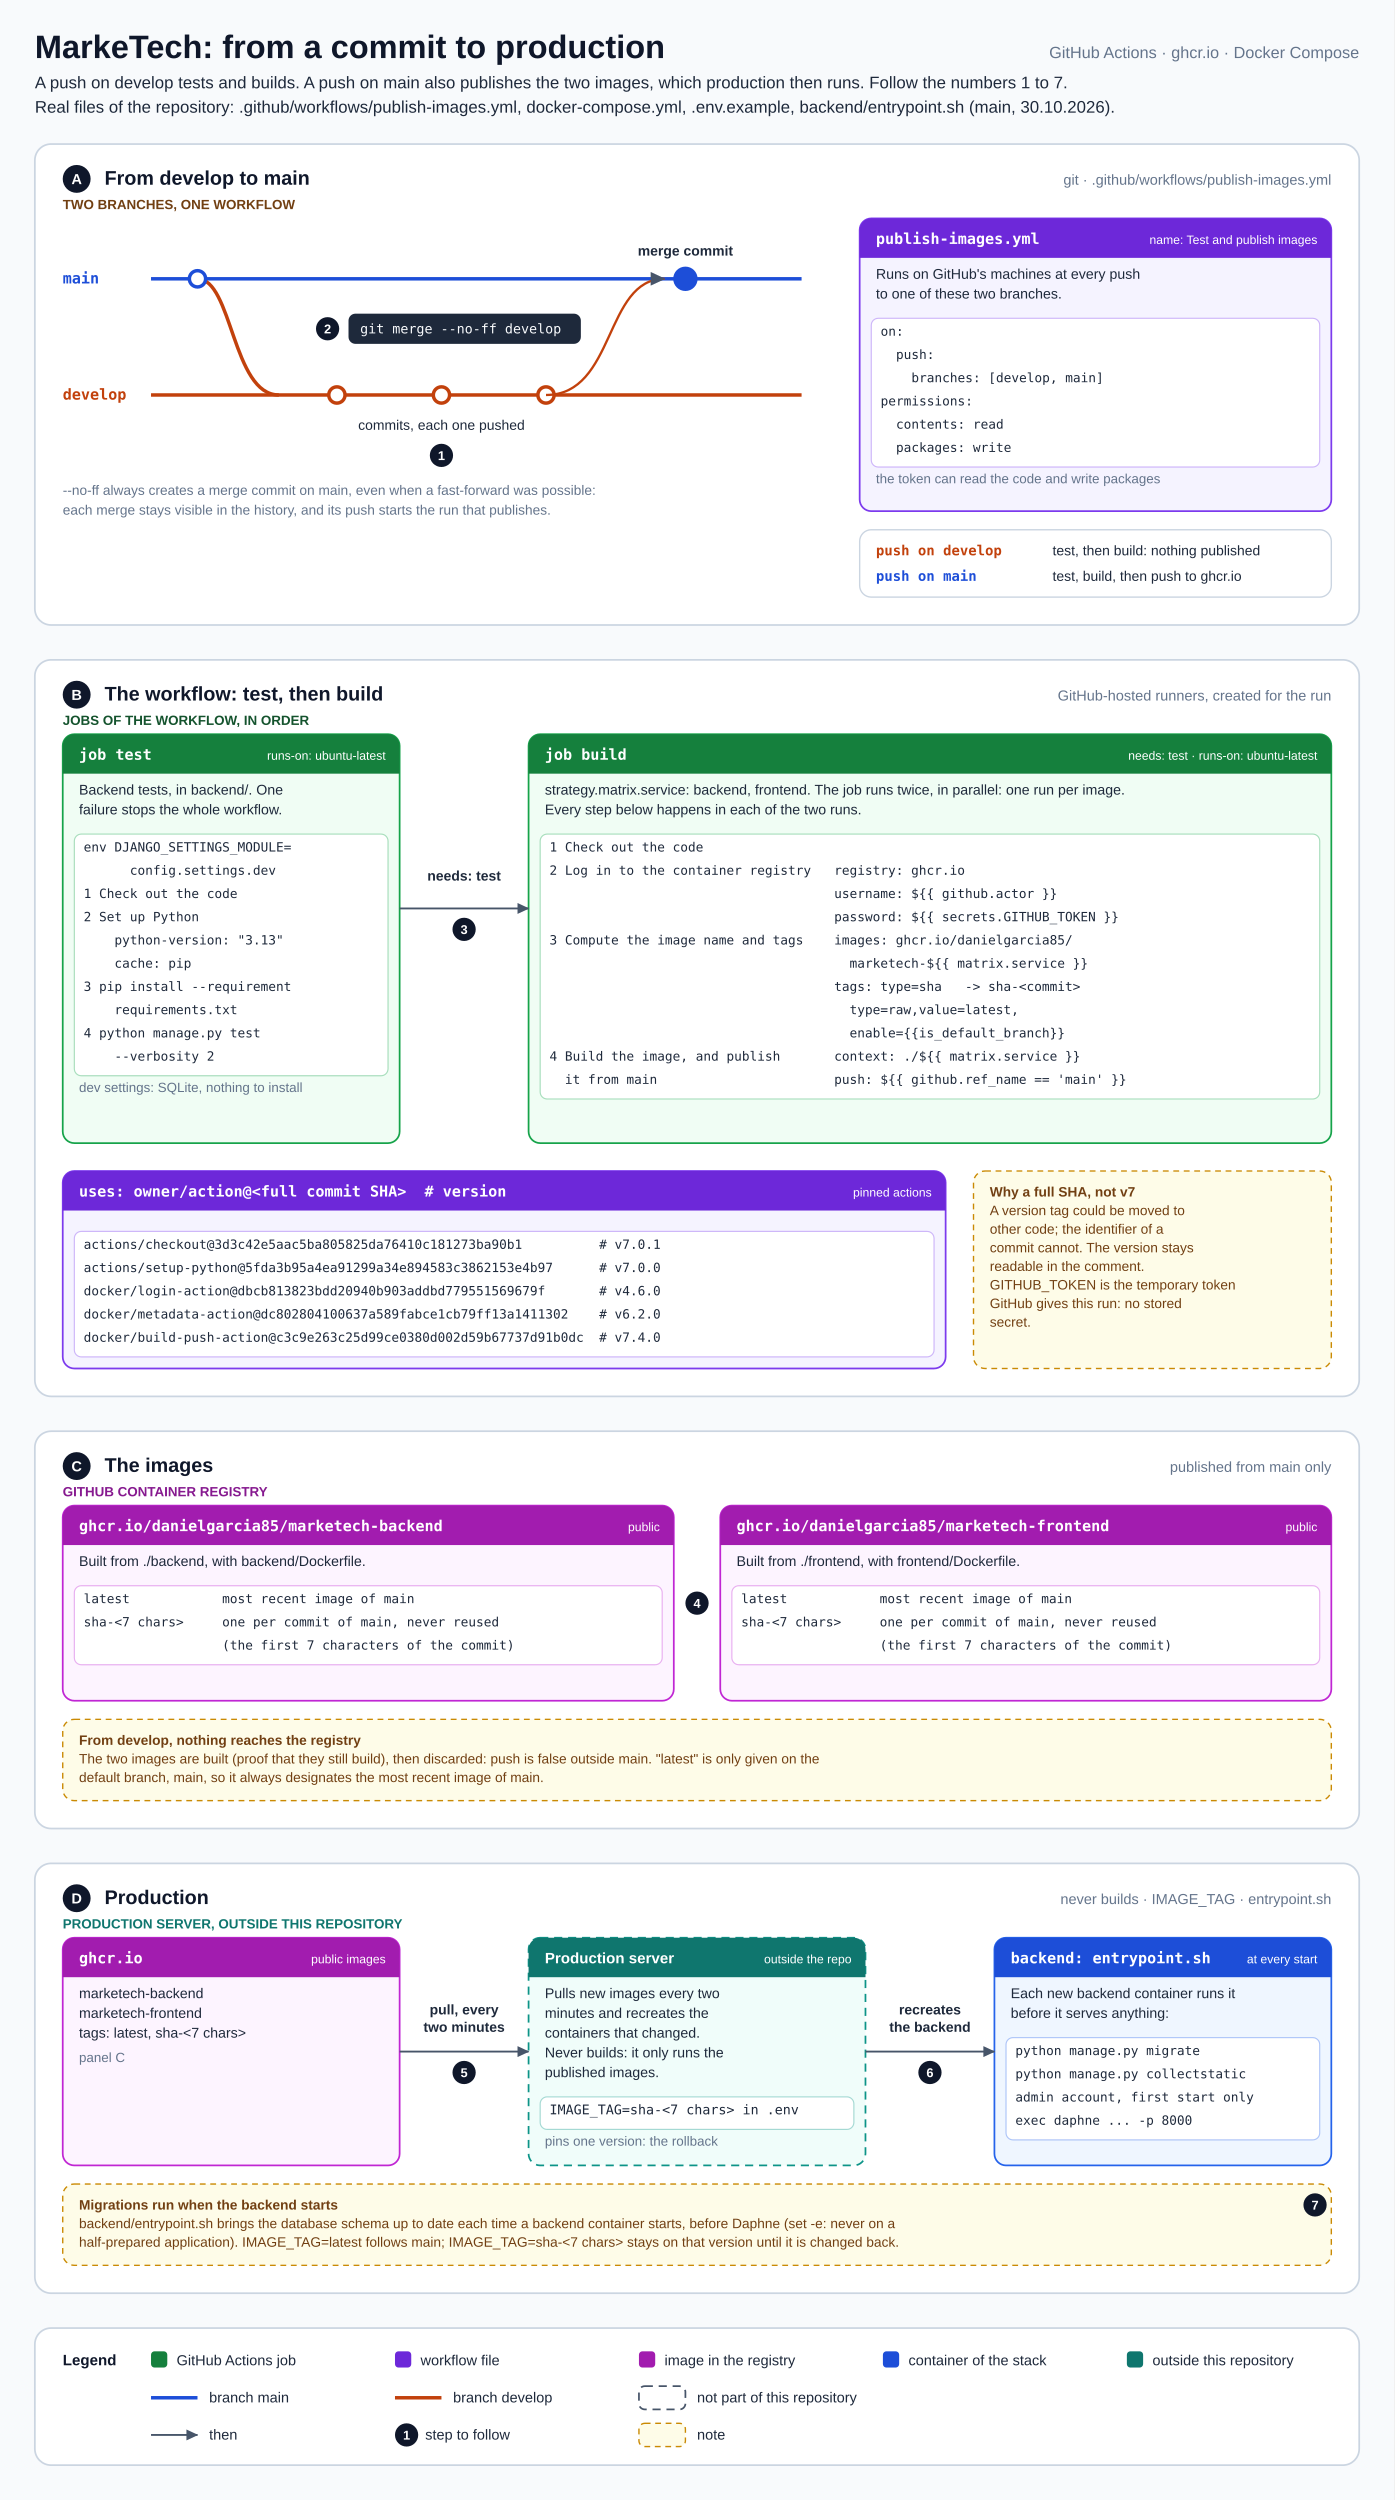
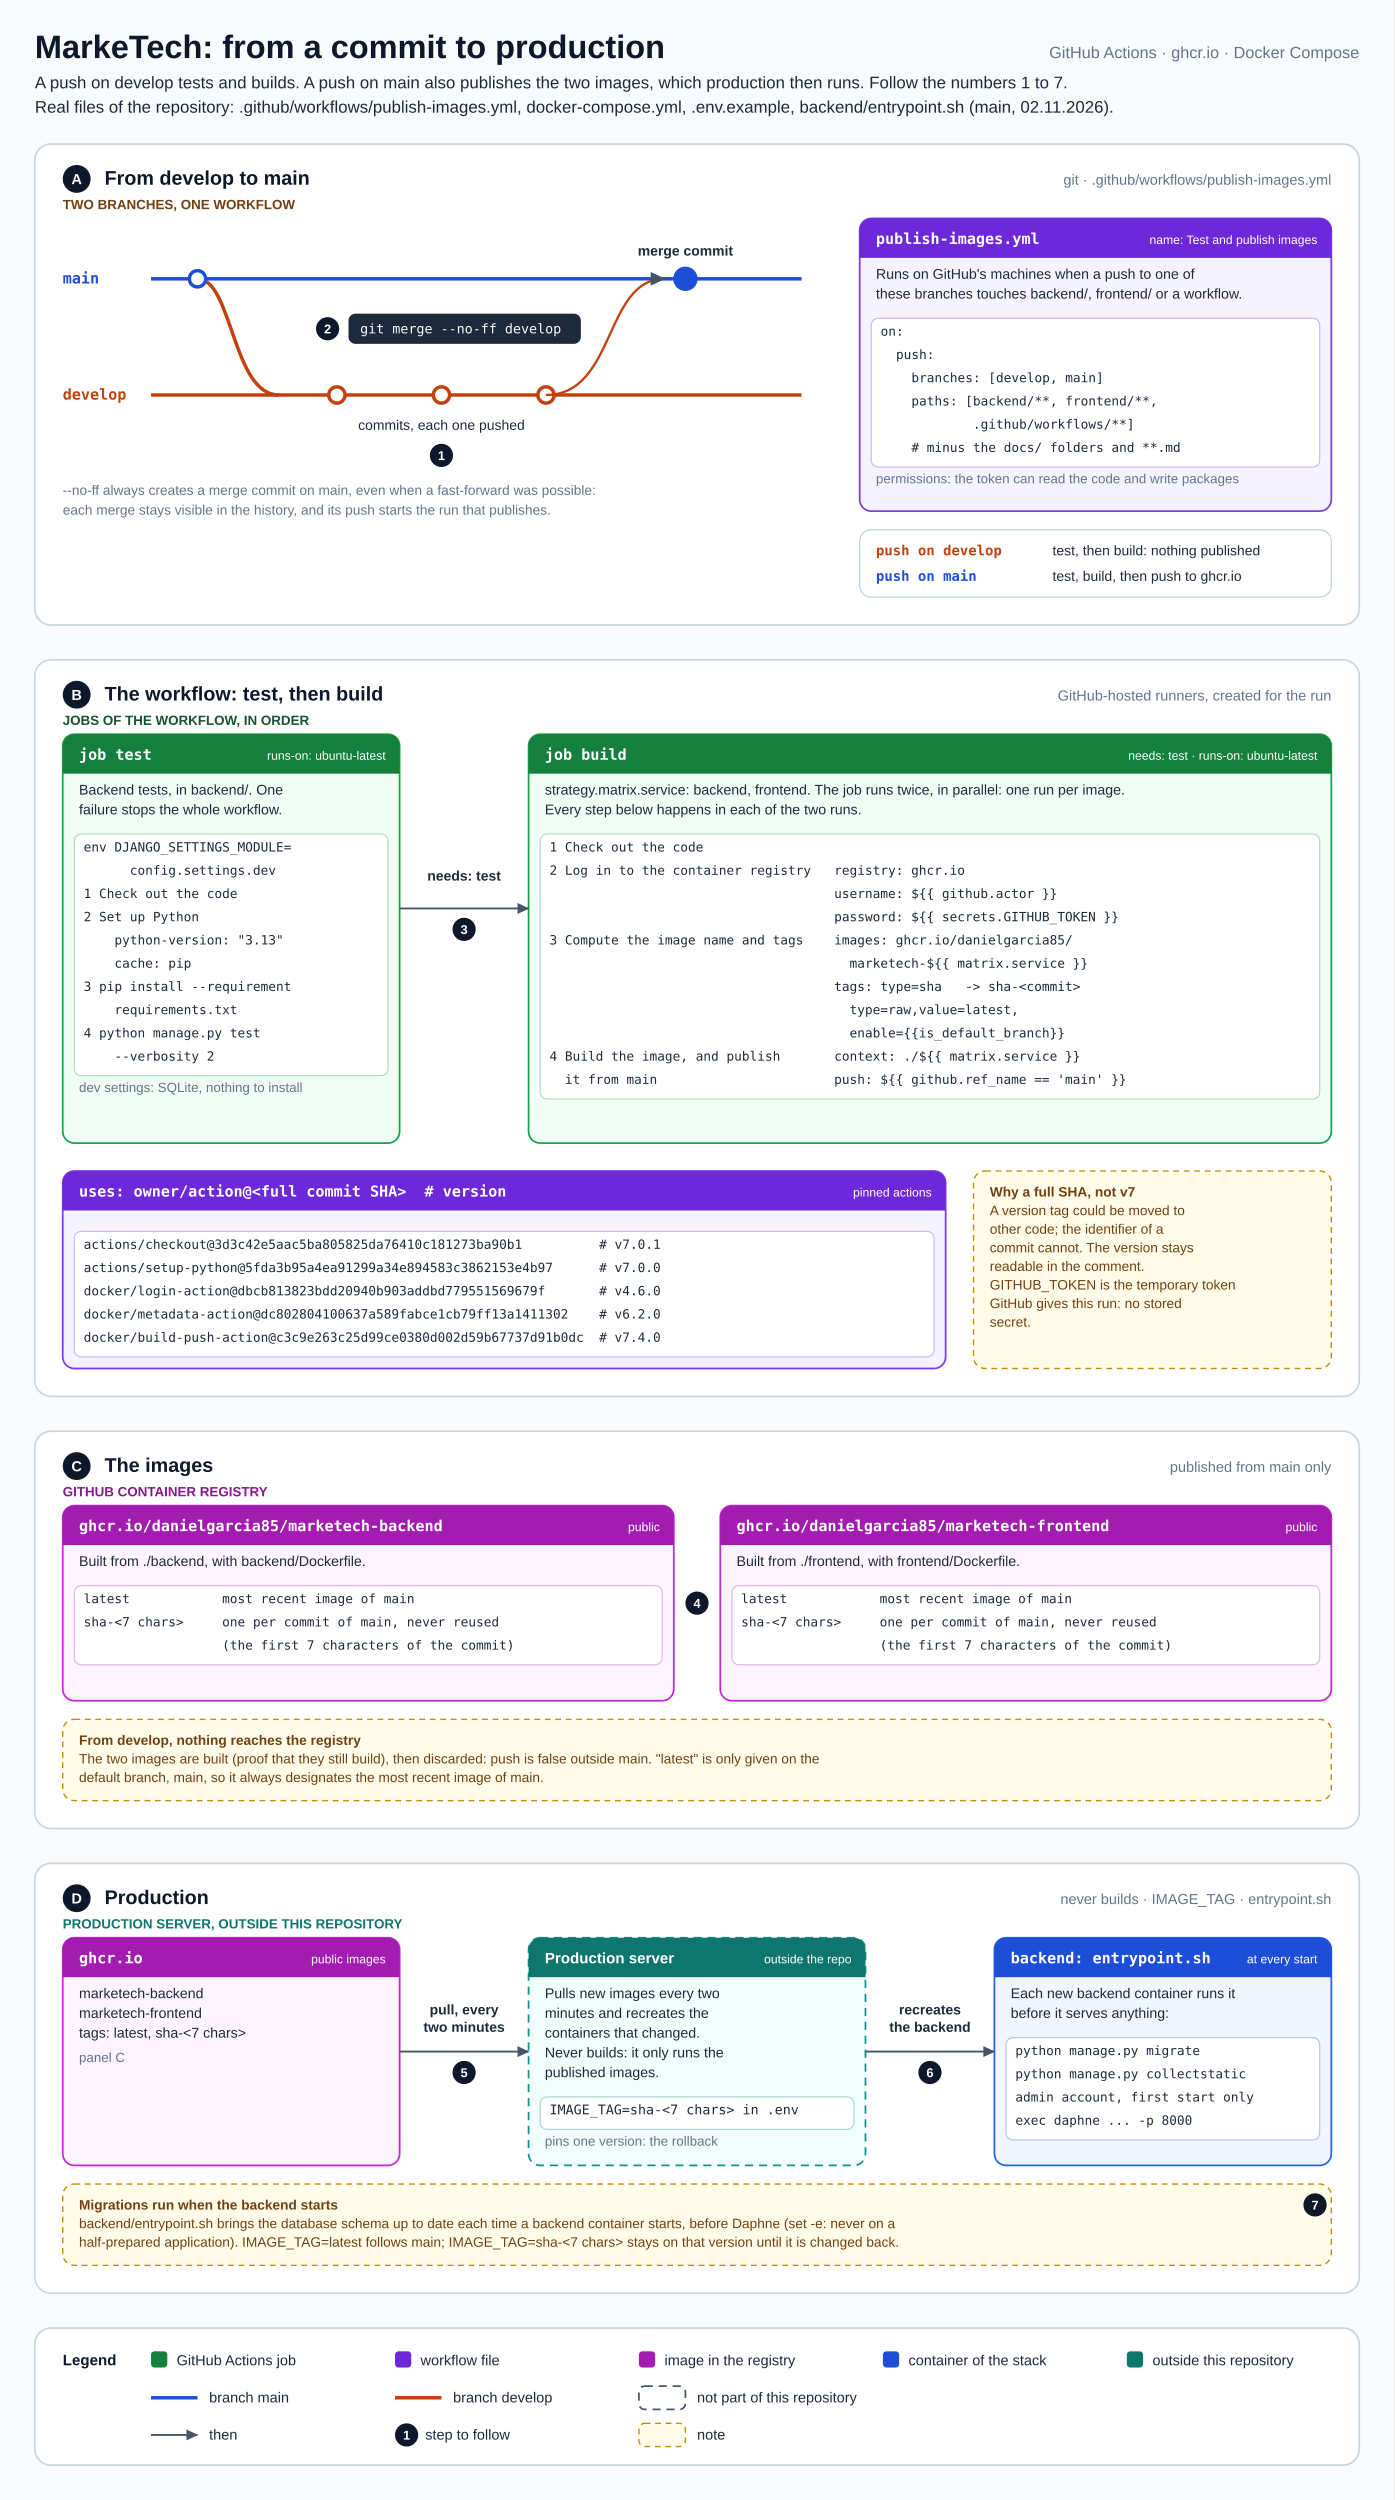
<svg xmlns="http://www.w3.org/2000/svg" viewBox="0 0 1200 2152" width="1200" height="2152" role="img" aria-labelledby="title desc">
  <defs>
    <marker id="ah" viewBox="0 0 10 10" refX="8.5" refY="5" markerWidth="7" markerHeight="7" orient="auto-start-reverse">
      <path d="M0,0.8 L9,5 L0,9.2 Z" fill="#475569" />
    </marker>
  </defs>
  <rect width="1200" height="2152" fill="#F8FAFC" />
  <text x="30" y="50" font-family="'Segoe UI', 'Helvetica Neue', Arial, 'DejaVu Sans', sans-serif" font-size="28" fill="#0F172A" xml:space="preserve" font-weight="700">MarkeTech: from a commit to production</text>
  <text x="1170" y="50" font-family="'Segoe UI', 'Helvetica Neue', Arial, 'DejaVu Sans', sans-serif" font-size="14" fill="#64748B" xml:space="preserve" text-anchor="end">GitHub Actions · ghcr.io · Docker Compose</text>
  <text x="30" y="76" font-family="'Segoe UI', 'Helvetica Neue', Arial, 'DejaVu Sans', sans-serif" font-size="14.5" fill="#1E293B" xml:space="preserve">A push on develop tests and builds. A push on main also publishes the two images, which production then runs. Follow the numbers 1 to 7.</text>
-   <text x="30" y="97" font-family="'Segoe UI', 'Helvetica Neue', Arial, 'DejaVu Sans', sans-serif" font-size="14.5" fill="#1E293B" xml:space="preserve">Real files of the repository: .github/workflows/publish-images.yml, docker-compose.yml, .env.example, backend/entrypoint.sh (main, 30.10.2026).</text>
+   <text x="30" y="97" font-family="'Segoe UI', 'Helvetica Neue', Arial, 'DejaVu Sans', sans-serif" font-size="14.5" fill="#1E293B" xml:space="preserve">Real files of the repository: .github/workflows/publish-images.yml, docker-compose.yml, .env.example, backend/entrypoint.sh (main, 02.11.2026).</text>
  <rect x="30" y="124" width="1140" height="414" rx="14" fill="#FFFFFF" stroke="#CBD5E1" stroke-width="1.5" />
  <circle cx="66" cy="154" r="12" fill="#0F172A" />
  <text x="66" y="158.5" font-family="'Segoe UI', 'Helvetica Neue', Arial, 'DejaVu Sans', sans-serif" font-size="12.5" fill="#FFFFFF" xml:space="preserve" font-weight="700" text-anchor="middle">A</text>
  <text x="90" y="159" font-family="'Segoe UI', 'Helvetica Neue', Arial, 'DejaVu Sans', sans-serif" font-size="17" fill="#0F172A" xml:space="preserve" font-weight="700">From develop to main</text>
  <text x="1146" y="159" font-family="'Segoe UI', 'Helvetica Neue', Arial, 'DejaVu Sans', sans-serif" font-size="12.5" fill="#64748B" xml:space="preserve" text-anchor="end">git · .github/workflows/publish-images.yml</text>
  <rect x="30" y="568" width="1140" height="634" rx="14" fill="#FFFFFF" stroke="#CBD5E1" stroke-width="1.5" />
  <circle cx="66" cy="598" r="12" fill="#0F172A" />
  <text x="66" y="602.5" font-family="'Segoe UI', 'Helvetica Neue', Arial, 'DejaVu Sans', sans-serif" font-size="12.5" fill="#FFFFFF" xml:space="preserve" font-weight="700" text-anchor="middle">B</text>
  <text x="90" y="603" font-family="'Segoe UI', 'Helvetica Neue', Arial, 'DejaVu Sans', sans-serif" font-size="17" fill="#0F172A" xml:space="preserve" font-weight="700">The workflow: test, then build</text>
  <text x="1146" y="603" font-family="'Segoe UI', 'Helvetica Neue', Arial, 'DejaVu Sans', sans-serif" font-size="12.5" fill="#64748B" xml:space="preserve" text-anchor="end">GitHub-hosted runners, created for the run</text>
  <rect x="30" y="1232" width="1140" height="342" rx="14" fill="#FFFFFF" stroke="#CBD5E1" stroke-width="1.5" />
  <circle cx="66" cy="1262" r="12" fill="#0F172A" />
  <text x="66" y="1266.5" font-family="'Segoe UI', 'Helvetica Neue', Arial, 'DejaVu Sans', sans-serif" font-size="12.5" fill="#FFFFFF" xml:space="preserve" font-weight="700" text-anchor="middle">C</text>
  <text x="90" y="1267" font-family="'Segoe UI', 'Helvetica Neue', Arial, 'DejaVu Sans', sans-serif" font-size="17" fill="#0F172A" xml:space="preserve" font-weight="700">The images</text>
  <text x="1146" y="1267" font-family="'Segoe UI', 'Helvetica Neue', Arial, 'DejaVu Sans', sans-serif" font-size="12.5" fill="#64748B" xml:space="preserve" text-anchor="end">published from main only</text>
  <rect x="30" y="1604" width="1140" height="370" rx="14" fill="#FFFFFF" stroke="#CBD5E1" stroke-width="1.5" />
  <circle cx="66" cy="1634" r="12" fill="#0F172A" />
  <text x="66" y="1638.5" font-family="'Segoe UI', 'Helvetica Neue', Arial, 'DejaVu Sans', sans-serif" font-size="12.5" fill="#FFFFFF" xml:space="preserve" font-weight="700" text-anchor="middle">D</text>
  <text x="90" y="1639" font-family="'Segoe UI', 'Helvetica Neue', Arial, 'DejaVu Sans', sans-serif" font-size="17" fill="#0F172A" xml:space="preserve" font-weight="700">Production</text>
  <text x="1146" y="1639" font-family="'Segoe UI', 'Helvetica Neue', Arial, 'DejaVu Sans', sans-serif" font-size="12.5" fill="#64748B" xml:space="preserve" text-anchor="end">never builds · IMAGE_TAG · entrypoint.sh</text>
  <text x="54" y="180" font-family="'Segoe UI', 'Helvetica Neue', Arial, 'DejaVu Sans', sans-serif" font-size="11.5" fill="#713F12" xml:space="preserve" font-weight="700">TWO BRANCHES, ONE WORKFLOW</text>
  <text x="54" y="244" font-family="Consolas, 'SF Mono', Menlo, 'DejaVu Sans Mono', monospace" font-size="13" fill="#1D4ED8" xml:space="preserve" font-weight="700">main</text>
  <text x="54" y="344" font-family="Consolas, 'SF Mono', Menlo, 'DejaVu Sans Mono', monospace" font-size="13" fill="#C2410C" xml:space="preserve" font-weight="700">develop</text>
  <line x1="130" y1="240" x2="690" y2="240" stroke="#1D4ED8" stroke-width="3" />
  <line x1="130" y1="340" x2="690" y2="340" stroke="#C2410C" stroke-width="3" />
  <path d="M170 240 C200 240 200 340 240 340" fill="none" stroke="#C2410C" stroke-width="3" />
  <circle cx="170" cy="240" r="7" fill="#FFFFFF" stroke="#1D4ED8" stroke-width="3" />
  <circle cx="290" cy="340" r="7" fill="#FFFFFF" stroke="#C2410C" stroke-width="3" />
  <circle cx="380" cy="340" r="7" fill="#FFFFFF" stroke="#C2410C" stroke-width="3" />
  <circle cx="470" cy="340" r="7" fill="#FFFFFF" stroke="#C2410C" stroke-width="3" />
  <path d="M470 340 C530 340 520 240 572 240" fill="none" stroke="#C2410C" stroke-width="2" marker-end="url(#ah)" />
  <circle cx="590" cy="240" r="9" fill="#1D4ED8" stroke="#1D4ED8" stroke-width="3" />
  <text x="380" y="370" font-family="'Segoe UI', 'Helvetica Neue', Arial, 'DejaVu Sans', sans-serif" font-size="12" fill="#1E293B" xml:space="preserve" text-anchor="middle">commits, each one pushed</text>
  <circle cx="380" cy="392" r="10" fill="#0F172A" />
  <text x="380" y="396" font-family="'Segoe UI', 'Helvetica Neue', Arial, 'DejaVu Sans', sans-serif" font-size="11" fill="#FFFFFF" xml:space="preserve" font-weight="700" text-anchor="middle">1</text>
  <text x="590" y="220" font-family="'Segoe UI', 'Helvetica Neue', Arial, 'DejaVu Sans', sans-serif" font-size="12" fill="#1E293B" xml:space="preserve" font-weight="700" text-anchor="middle">merge commit</text>
  <rect x="300" y="270" width="200" height="26" rx="6" fill="#1E293B" />
  <text x="310" y="287" font-family="Consolas, 'SF Mono', Menlo, 'DejaVu Sans Mono', monospace" font-size="11.5" fill="#F8FAFC" xml:space="preserve">git merge --no-ff develop</text>
  <circle cx="282" cy="283" r="10" fill="#0F172A" />
  <text x="282" y="287" font-family="'Segoe UI', 'Helvetica Neue', Arial, 'DejaVu Sans', sans-serif" font-size="11" fill="#FFFFFF" xml:space="preserve" font-weight="700" text-anchor="middle">2</text>
  <text x="54" y="426" font-family="'Segoe UI', 'Helvetica Neue', Arial, 'DejaVu Sans', sans-serif" font-size="11.8" fill="#64748B" xml:space="preserve">--no-ff always creates a merge commit on main, even when a fast-forward was possible:</text>
  <text x="54" y="443" font-family="'Segoe UI', 'Helvetica Neue', Arial, 'DejaVu Sans', sans-serif" font-size="11.8" fill="#64748B" xml:space="preserve">each merge stays visible in the history, and its push starts the run that publishes.</text>
  <g data-box="740,188,406,252">
    <rect x="740" y="188" width="406" height="252" rx="10" fill="#F5F3FF" stroke="#7C3AED" stroke-width="1.5" />
    <path d="M740 198 a10 10 0 0 1 10 -10 h386 a10 10 0 0 1 10 10 v24 h-406 z" fill="#6D28D9" />
    <text x="754" y="210" font-family="Consolas, 'SF Mono', Menlo, 'DejaVu Sans Mono', monospace" font-size="13" fill="#FFFFFF" xml:space="preserve" font-weight="700">publish-images.yml</text>
    <text x="1134" y="210" font-family="'Segoe UI', 'Helvetica Neue', Arial, 'DejaVu Sans', sans-serif" font-size="10.5" fill="#FFFFFF" xml:space="preserve" text-anchor="end">name: Test and publish images</text>
-     <text x="754" y="240" font-family="'Segoe UI', 'Helvetica Neue', Arial, 'DejaVu Sans', sans-serif" font-size="12.2" fill="#1E293B" xml:space="preserve">Runs on GitHub's machines at every push</text>
-     <text x="754" y="257" font-family="'Segoe UI', 'Helvetica Neue', Arial, 'DejaVu Sans', sans-serif" font-size="12.2" fill="#1E293B" xml:space="preserve">to one of these two branches.</text>
+     <text x="754" y="240" font-family="'Segoe UI', 'Helvetica Neue', Arial, 'DejaVu Sans', sans-serif" font-size="12.2" fill="#1E293B" xml:space="preserve">Runs on GitHub's machines when a push to one of</text>
+     <text x="754" y="257" font-family="'Segoe UI', 'Helvetica Neue', Arial, 'DejaVu Sans', sans-serif" font-size="12.2" fill="#1E293B" xml:space="preserve">these branches touches backend/, frontend/ or a workflow.</text>
    <g data-box="750,274,386,128">
      <rect x="750" y="274" width="386" height="128" rx="6" fill="#FFFFFF" stroke="#7C3AED" stroke-width="1" stroke-opacity="0.35" />
      <text x="758" y="289" font-family="Consolas, 'SF Mono', Menlo, 'DejaVu Sans Mono', monospace" font-size="11" fill="#1E293B" xml:space="preserve">on:</text>
      <text x="758" y="309" font-family="Consolas, 'SF Mono', Menlo, 'DejaVu Sans Mono', monospace" font-size="11" fill="#1E293B" xml:space="preserve">  push:</text>
      <text x="758" y="329" font-family="Consolas, 'SF Mono', Menlo, 'DejaVu Sans Mono', monospace" font-size="11" fill="#1E293B" xml:space="preserve">    branches: [develop, main]</text>
-       <text x="758" y="349" font-family="Consolas, 'SF Mono', Menlo, 'DejaVu Sans Mono', monospace" font-size="11" fill="#1E293B" xml:space="preserve">permissions:</text>
-       <text x="758" y="369" font-family="Consolas, 'SF Mono', Menlo, 'DejaVu Sans Mono', monospace" font-size="11" fill="#1E293B" xml:space="preserve">  contents: read</text>
-       <text x="758" y="389" font-family="Consolas, 'SF Mono', Menlo, 'DejaVu Sans Mono', monospace" font-size="11" fill="#1E293B" xml:space="preserve">  packages: write</text>
-     </g>
-     <text x="754" y="416" font-family="'Segoe UI', 'Helvetica Neue', Arial, 'DejaVu Sans', sans-serif" font-size="11.5" fill="#64748B" xml:space="preserve">the token can read the code and write packages</text>
+       <text x="758" y="349" font-family="Consolas, 'SF Mono', Menlo, 'DejaVu Sans Mono', monospace" font-size="11" fill="#1E293B" xml:space="preserve">    paths: [backend/**, frontend/**,</text>
+       <text x="758" y="369" font-family="Consolas, 'SF Mono', Menlo, 'DejaVu Sans Mono', monospace" font-size="11" fill="#1E293B" xml:space="preserve">            .github/workflows/**]</text>
+       <text x="758" y="389" font-family="Consolas, 'SF Mono', Menlo, 'DejaVu Sans Mono', monospace" font-size="11" fill="#1E293B" xml:space="preserve">    # minus the docs/ folders and **.md</text>
+     </g>
+     <text x="754" y="416" font-family="'Segoe UI', 'Helvetica Neue', Arial, 'DejaVu Sans', sans-serif" font-size="11.5" fill="#64748B" xml:space="preserve">permissions: the token can read the code and write packages</text>
  </g>
  <g data-box="740,456,406,58">
    <rect x="740" y="456" width="406" height="58" rx="10" fill="#FFFFFF" stroke="#CBD5E1" stroke-width="1.2" />
    <text x="754" y="478" font-family="Consolas, 'SF Mono', Menlo, 'DejaVu Sans Mono', monospace" font-size="12" fill="#C2410C" xml:space="preserve" font-weight="700">push on develop</text>
    <text x="906" y="478" font-family="'Segoe UI', 'Helvetica Neue', Arial, 'DejaVu Sans', sans-serif" font-size="12" fill="#1E293B" xml:space="preserve">test, then build: nothing published</text>
    <text x="754" y="500" font-family="Consolas, 'SF Mono', Menlo, 'DejaVu Sans Mono', monospace" font-size="12" fill="#1D4ED8" xml:space="preserve" font-weight="700">push on main</text>
    <text x="906" y="500" font-family="'Segoe UI', 'Helvetica Neue', Arial, 'DejaVu Sans', sans-serif" font-size="12" fill="#1E293B" xml:space="preserve">test, build, then push to ghcr.io</text>
  </g>
  <text x="54" y="624" font-family="'Segoe UI', 'Helvetica Neue', Arial, 'DejaVu Sans', sans-serif" font-size="11.5" fill="#14532D" xml:space="preserve" font-weight="700">JOBS OF THE WORKFLOW, IN ORDER</text>
  <g data-box="54,632,290,352">
    <rect x="54" y="632" width="290" height="352" rx="10" fill="#F0FDF4" stroke="#16A34A" stroke-width="1.5" />
    <path d="M54 642 a10 10 0 0 1 10 -10 h270 a10 10 0 0 1 10 10 v24 h-290 z" fill="#15803D" />
    <text x="68" y="654" font-family="Consolas, 'SF Mono', Menlo, 'DejaVu Sans Mono', monospace" font-size="13" fill="#FFFFFF" xml:space="preserve" font-weight="700">job test</text>
    <text x="332" y="654" font-family="'Segoe UI', 'Helvetica Neue', Arial, 'DejaVu Sans', sans-serif" font-size="10.5" fill="#FFFFFF" xml:space="preserve" text-anchor="end">runs-on: ubuntu-latest</text>
    <text x="68" y="684" font-family="'Segoe UI', 'Helvetica Neue', Arial, 'DejaVu Sans', sans-serif" font-size="12.2" fill="#1E293B" xml:space="preserve">Backend tests, in backend/. One</text>
    <text x="68" y="701" font-family="'Segoe UI', 'Helvetica Neue', Arial, 'DejaVu Sans', sans-serif" font-size="12.2" fill="#1E293B" xml:space="preserve">failure stops the whole workflow.</text>
    <g data-box="64,718,270,208">
      <rect x="64" y="718" width="270" height="208" rx="6" fill="#FFFFFF" stroke="#16A34A" stroke-width="1" stroke-opacity="0.35" />
      <text x="72" y="733" font-family="Consolas, 'SF Mono', Menlo, 'DejaVu Sans Mono', monospace" font-size="11" fill="#1E293B" xml:space="preserve">env DJANGO_SETTINGS_MODULE=</text>
      <text x="72" y="753" font-family="Consolas, 'SF Mono', Menlo, 'DejaVu Sans Mono', monospace" font-size="11" fill="#1E293B" xml:space="preserve">      config.settings.dev</text>
      <text x="72" y="773" font-family="Consolas, 'SF Mono', Menlo, 'DejaVu Sans Mono', monospace" font-size="11" fill="#1E293B" xml:space="preserve">1 Check out the code</text>
      <text x="72" y="793" font-family="Consolas, 'SF Mono', Menlo, 'DejaVu Sans Mono', monospace" font-size="11" fill="#1E293B" xml:space="preserve">2 Set up Python</text>
      <text x="72" y="813" font-family="Consolas, 'SF Mono', Menlo, 'DejaVu Sans Mono', monospace" font-size="11" fill="#1E293B" xml:space="preserve">    python-version: "3.13"</text>
      <text x="72" y="833" font-family="Consolas, 'SF Mono', Menlo, 'DejaVu Sans Mono', monospace" font-size="11" fill="#1E293B" xml:space="preserve">    cache: pip</text>
      <text x="72" y="853" font-family="Consolas, 'SF Mono', Menlo, 'DejaVu Sans Mono', monospace" font-size="11" fill="#1E293B" xml:space="preserve">3 pip install --requirement</text>
      <text x="72" y="873" font-family="Consolas, 'SF Mono', Menlo, 'DejaVu Sans Mono', monospace" font-size="11" fill="#1E293B" xml:space="preserve">    requirements.txt</text>
      <text x="72" y="893" font-family="Consolas, 'SF Mono', Menlo, 'DejaVu Sans Mono', monospace" font-size="11" fill="#1E293B" xml:space="preserve">4 python manage.py test</text>
      <text x="72" y="913" font-family="Consolas, 'SF Mono', Menlo, 'DejaVu Sans Mono', monospace" font-size="11" fill="#1E293B" xml:space="preserve">    --verbosity 2</text>
    </g>
    <text x="68" y="940" font-family="'Segoe UI', 'Helvetica Neue', Arial, 'DejaVu Sans', sans-serif" font-size="11.5" fill="#64748B" xml:space="preserve">dev settings: SQLite, nothing to install</text>
  </g>
  <g data-box="455,632,691,352">
    <rect x="455" y="632" width="691" height="352" rx="10" fill="#F0FDF4" stroke="#16A34A" stroke-width="1.5" />
    <path d="M455 642 a10 10 0 0 1 10 -10 h671 a10 10 0 0 1 10 10 v24 h-691 z" fill="#15803D" />
    <text x="469" y="654" font-family="Consolas, 'SF Mono', Menlo, 'DejaVu Sans Mono', monospace" font-size="13" fill="#FFFFFF" xml:space="preserve" font-weight="700">job build</text>
    <text x="1134" y="654" font-family="'Segoe UI', 'Helvetica Neue', Arial, 'DejaVu Sans', sans-serif" font-size="10.5" fill="#FFFFFF" xml:space="preserve" text-anchor="end">needs: test · runs-on: ubuntu-latest</text>
    <text x="469" y="684" font-family="'Segoe UI', 'Helvetica Neue', Arial, 'DejaVu Sans', sans-serif" font-size="12.2" fill="#1E293B" xml:space="preserve">strategy.matrix.service: backend, frontend. The job runs twice, in parallel: one run per image.</text>
    <text x="469" y="701" font-family="'Segoe UI', 'Helvetica Neue', Arial, 'DejaVu Sans', sans-serif" font-size="12.2" fill="#1E293B" xml:space="preserve">Every step below happens in each of the two runs.</text>
    <g data-box="465,718,671,228">
      <rect x="465" y="718" width="671" height="228" rx="6" fill="#FFFFFF" stroke="#16A34A" stroke-width="1" stroke-opacity="0.35" />
      <text x="473" y="733" font-family="Consolas, 'SF Mono', Menlo, 'DejaVu Sans Mono', monospace" font-size="11" fill="#1E293B" xml:space="preserve">1 Check out the code</text>
      <text x="473" y="753" font-family="Consolas, 'SF Mono', Menlo, 'DejaVu Sans Mono', monospace" font-size="11" fill="#1E293B" xml:space="preserve">2 Log in to the container registry   registry: ghcr.io</text>
      <text x="473" y="773" font-family="Consolas, 'SF Mono', Menlo, 'DejaVu Sans Mono', monospace" font-size="11" fill="#1E293B" xml:space="preserve">                                     username: ${{ github.actor }}</text>
      <text x="473" y="793" font-family="Consolas, 'SF Mono', Menlo, 'DejaVu Sans Mono', monospace" font-size="11" fill="#1E293B" xml:space="preserve">                                     password: ${{ secrets.GITHUB_TOKEN }}</text>
      <text x="473" y="813" font-family="Consolas, 'SF Mono', Menlo, 'DejaVu Sans Mono', monospace" font-size="11" fill="#1E293B" xml:space="preserve">3 Compute the image name and tags    images: ghcr.io/danielgarcia85/</text>
      <text x="473" y="833" font-family="Consolas, 'SF Mono', Menlo, 'DejaVu Sans Mono', monospace" font-size="11" fill="#1E293B" xml:space="preserve">                                       marketech-${{ matrix.service }}</text>
      <text x="473" y="853" font-family="Consolas, 'SF Mono', Menlo, 'DejaVu Sans Mono', monospace" font-size="11" fill="#1E293B" xml:space="preserve">                                     tags: type=sha   -&gt; sha-&lt;commit&gt;</text>
      <text x="473" y="873" font-family="Consolas, 'SF Mono', Menlo, 'DejaVu Sans Mono', monospace" font-size="11" fill="#1E293B" xml:space="preserve">                                       type=raw,value=latest,</text>
      <text x="473" y="893" font-family="Consolas, 'SF Mono', Menlo, 'DejaVu Sans Mono', monospace" font-size="11" fill="#1E293B" xml:space="preserve">                                       enable={{is_default_branch}}</text>
      <text x="473" y="913" font-family="Consolas, 'SF Mono', Menlo, 'DejaVu Sans Mono', monospace" font-size="11" fill="#1E293B" xml:space="preserve">4 Build the image, and publish       context: ./${{ matrix.service }}</text>
      <text x="473" y="933" font-family="Consolas, 'SF Mono', Menlo, 'DejaVu Sans Mono', monospace" font-size="11" fill="#1E293B" xml:space="preserve">  it from main                       push: ${{ github.ref_name == 'main' }}</text>
    </g>
  </g>
  <line x1="344" y1="782" x2="455" y2="782" stroke="#475569" stroke-width="1.6" marker-end="url(#ah)" />
  <text x="399.5" y="758" font-family="'Segoe UI', 'Helvetica Neue', Arial, 'DejaVu Sans', sans-serif" font-size="12" fill="#1E293B" xml:space="preserve" font-weight="700" text-anchor="middle">needs: test</text>
  <circle cx="399.5" cy="800" r="10" fill="#0F172A" />
  <text x="399.5" y="804" font-family="'Segoe UI', 'Helvetica Neue', Arial, 'DejaVu Sans', sans-serif" font-size="11" fill="#FFFFFF" xml:space="preserve" font-weight="700" text-anchor="middle">3</text>
  <g data-box="54,1008,760,170">
    <rect x="54" y="1008" width="760" height="170" rx="10" fill="#F5F3FF" stroke="#7C3AED" stroke-width="1.5" />
    <path d="M54 1018 a10 10 0 0 1 10 -10 h740 a10 10 0 0 1 10 10 v24 h-760 z" fill="#6D28D9" />
    <text x="68" y="1030" font-family="Consolas, 'SF Mono', Menlo, 'DejaVu Sans Mono', monospace" font-size="13" fill="#FFFFFF" xml:space="preserve" font-weight="700">uses: owner/action@&lt;full commit SHA&gt;  # version</text>
    <text x="802" y="1030" font-family="'Segoe UI', 'Helvetica Neue', Arial, 'DejaVu Sans', sans-serif" font-size="10.5" fill="#FFFFFF" xml:space="preserve" text-anchor="end">pinned actions</text>
    <g data-box="64,1060,740,108">
      <rect x="64" y="1060" width="740" height="108" rx="6" fill="#FFFFFF" stroke="#7C3AED" stroke-width="1" stroke-opacity="0.35" />
      <text x="72" y="1075" font-family="Consolas, 'SF Mono', Menlo, 'DejaVu Sans Mono', monospace" font-size="11" fill="#1E293B" xml:space="preserve">actions/checkout@3d3c42e5aac5ba805825da76410c181273ba90b1          # v7.0.1</text>
      <text x="72" y="1095" font-family="Consolas, 'SF Mono', Menlo, 'DejaVu Sans Mono', monospace" font-size="11" fill="#1E293B" xml:space="preserve">actions/setup-python@5fda3b95a4ea91299a34e894583c3862153e4b97      # v7.0.0</text>
      <text x="72" y="1115" font-family="Consolas, 'SF Mono', Menlo, 'DejaVu Sans Mono', monospace" font-size="11" fill="#1E293B" xml:space="preserve">docker/login-action@dbcb813823bdd20940b903addbd779551569679f       # v4.6.0</text>
      <text x="72" y="1135" font-family="Consolas, 'SF Mono', Menlo, 'DejaVu Sans Mono', monospace" font-size="11" fill="#1E293B" xml:space="preserve">docker/metadata-action@dc802804100637a589fabce1cb79ff13a1411302    # v6.2.0</text>
      <text x="72" y="1155" font-family="Consolas, 'SF Mono', Menlo, 'DejaVu Sans Mono', monospace" font-size="11" fill="#1E293B" xml:space="preserve">docker/build-push-action@c3c9e263c25d99ce0380d002d59b67737d91b0dc  # v7.4.0</text>
    </g>
  </g>
  <g data-box="838,1008,308,170">
    <rect x="838" y="1008" width="308" height="170" rx="10" fill="#FEFCE8" stroke="#CA8A04" stroke-width="1.2" stroke-dasharray="5 4" />
    <text x="852" y="1030" font-family="'Segoe UI', 'Helvetica Neue', Arial, 'DejaVu Sans', sans-serif" font-size="11.8" fill="#713F12" xml:space="preserve" font-weight="700">Why a full SHA, not v7</text>
    <text x="852" y="1046" font-family="'Segoe UI', 'Helvetica Neue', Arial, 'DejaVu Sans', sans-serif" font-size="11.8" fill="#713F12" xml:space="preserve">A version tag could be moved to</text>
    <text x="852" y="1062" font-family="'Segoe UI', 'Helvetica Neue', Arial, 'DejaVu Sans', sans-serif" font-size="11.8" fill="#713F12" xml:space="preserve">other code; the identifier of a</text>
    <text x="852" y="1078" font-family="'Segoe UI', 'Helvetica Neue', Arial, 'DejaVu Sans', sans-serif" font-size="11.8" fill="#713F12" xml:space="preserve">commit cannot. The version stays</text>
    <text x="852" y="1094" font-family="'Segoe UI', 'Helvetica Neue', Arial, 'DejaVu Sans', sans-serif" font-size="11.8" fill="#713F12" xml:space="preserve">readable in the comment.</text>
    <text x="852" y="1110" font-family="'Segoe UI', 'Helvetica Neue', Arial, 'DejaVu Sans', sans-serif" font-size="11.8" fill="#713F12" xml:space="preserve">GITHUB_TOKEN is the temporary token</text>
    <text x="852" y="1126" font-family="'Segoe UI', 'Helvetica Neue', Arial, 'DejaVu Sans', sans-serif" font-size="11.8" fill="#713F12" xml:space="preserve">GitHub gives this run: no stored</text>
    <text x="852" y="1142" font-family="'Segoe UI', 'Helvetica Neue', Arial, 'DejaVu Sans', sans-serif" font-size="11.8" fill="#713F12" xml:space="preserve">secret.</text>
  </g>
  <text x="54" y="1288" font-family="'Segoe UI', 'Helvetica Neue', Arial, 'DejaVu Sans', sans-serif" font-size="11.5" fill="#86198F" xml:space="preserve" font-weight="700">GITHUB CONTAINER REGISTRY</text>
  <g data-box="54,1296,526,168">
    <rect x="54" y="1296" width="526" height="168" rx="10" fill="#FDF4FF" stroke="#C026D3" stroke-width="1.5" />
    <path d="M54 1306 a10 10 0 0 1 10 -10 h506 a10 10 0 0 1 10 10 v24 h-526 z" fill="#A21CAF" />
    <text x="68" y="1318" font-family="Consolas, 'SF Mono', Menlo, 'DejaVu Sans Mono', monospace" font-size="13" fill="#FFFFFF" xml:space="preserve" font-weight="700">ghcr.io/danielgarcia85/marketech-backend</text>
    <text x="568" y="1318" font-family="'Segoe UI', 'Helvetica Neue', Arial, 'DejaVu Sans', sans-serif" font-size="10.5" fill="#FFFFFF" xml:space="preserve" text-anchor="end">public</text>
    <text x="68" y="1348" font-family="'Segoe UI', 'Helvetica Neue', Arial, 'DejaVu Sans', sans-serif" font-size="12.2" fill="#1E293B" xml:space="preserve">Built from ./backend, with backend/Dockerfile.</text>
    <g data-box="64,1365,506,68">
      <rect x="64" y="1365" width="506" height="68" rx="6" fill="#FFFFFF" stroke="#C026D3" stroke-width="1" stroke-opacity="0.35" />
      <text x="72" y="1380" font-family="Consolas, 'SF Mono', Menlo, 'DejaVu Sans Mono', monospace" font-size="11" fill="#1E293B" xml:space="preserve">latest            most recent image of main</text>
      <text x="72" y="1400" font-family="Consolas, 'SF Mono', Menlo, 'DejaVu Sans Mono', monospace" font-size="11" fill="#1E293B" xml:space="preserve">sha-&lt;7 chars&gt;     one per commit of main, never reused</text>
      <text x="72" y="1420" font-family="Consolas, 'SF Mono', Menlo, 'DejaVu Sans Mono', monospace" font-size="11" fill="#1E293B" xml:space="preserve">                  (the first 7 characters of the commit)</text>
    </g>
  </g>
  <g data-box="620,1296,526,168">
    <rect x="620" y="1296" width="526" height="168" rx="10" fill="#FDF4FF" stroke="#C026D3" stroke-width="1.5" />
    <path d="M620 1306 a10 10 0 0 1 10 -10 h506 a10 10 0 0 1 10 10 v24 h-526 z" fill="#A21CAF" />
    <text x="634" y="1318" font-family="Consolas, 'SF Mono', Menlo, 'DejaVu Sans Mono', monospace" font-size="13" fill="#FFFFFF" xml:space="preserve" font-weight="700">ghcr.io/danielgarcia85/marketech-frontend</text>
    <text x="1134" y="1318" font-family="'Segoe UI', 'Helvetica Neue', Arial, 'DejaVu Sans', sans-serif" font-size="10.5" fill="#FFFFFF" xml:space="preserve" text-anchor="end">public</text>
    <text x="634" y="1348" font-family="'Segoe UI', 'Helvetica Neue', Arial, 'DejaVu Sans', sans-serif" font-size="12.2" fill="#1E293B" xml:space="preserve">Built from ./frontend, with frontend/Dockerfile.</text>
    <g data-box="630,1365,506,68">
      <rect x="630" y="1365" width="506" height="68" rx="6" fill="#FFFFFF" stroke="#C026D3" stroke-width="1" stroke-opacity="0.35" />
      <text x="638" y="1380" font-family="Consolas, 'SF Mono', Menlo, 'DejaVu Sans Mono', monospace" font-size="11" fill="#1E293B" xml:space="preserve">latest            most recent image of main</text>
      <text x="638" y="1400" font-family="Consolas, 'SF Mono', Menlo, 'DejaVu Sans Mono', monospace" font-size="11" fill="#1E293B" xml:space="preserve">sha-&lt;7 chars&gt;     one per commit of main, never reused</text>
      <text x="638" y="1420" font-family="Consolas, 'SF Mono', Menlo, 'DejaVu Sans Mono', monospace" font-size="11" fill="#1E293B" xml:space="preserve">                  (the first 7 characters of the commit)</text>
    </g>
  </g>
  <circle cx="600" cy="1380" r="10" fill="#0F172A" />
  <text x="600" y="1384" font-family="'Segoe UI', 'Helvetica Neue', Arial, 'DejaVu Sans', sans-serif" font-size="11" fill="#FFFFFF" xml:space="preserve" font-weight="700" text-anchor="middle">4</text>
  <g data-box="54,1480,1092,70">
    <rect x="54" y="1480" width="1092" height="70" rx="10" fill="#FEFCE8" stroke="#CA8A04" stroke-width="1.2" stroke-dasharray="5 4" />
    <text x="68" y="1502" font-family="'Segoe UI', 'Helvetica Neue', Arial, 'DejaVu Sans', sans-serif" font-size="11.8" fill="#713F12" xml:space="preserve" font-weight="700">From develop, nothing reaches the registry</text>
    <text x="68" y="1518" font-family="'Segoe UI', 'Helvetica Neue', Arial, 'DejaVu Sans', sans-serif" font-size="11.8" fill="#713F12" xml:space="preserve">The two images are built (proof that they still build), then discarded: push is false outside main. "latest" is only given on the</text>
    <text x="68" y="1534" font-family="'Segoe UI', 'Helvetica Neue', Arial, 'DejaVu Sans', sans-serif" font-size="11.8" fill="#713F12" xml:space="preserve">default branch, main, so it always designates the most recent image of main.</text>
  </g>
  <text x="54" y="1660" font-family="'Segoe UI', 'Helvetica Neue', Arial, 'DejaVu Sans', sans-serif" font-size="11.5" fill="#0F766E" xml:space="preserve" font-weight="700">PRODUCTION SERVER, OUTSIDE THIS REPOSITORY</text>
  <g data-box="54,1668,290,196">
    <rect x="54" y="1668" width="290" height="196" rx="10" fill="#FDF4FF" stroke="#C026D3" stroke-width="1.5" />
    <path d="M54 1678 a10 10 0 0 1 10 -10 h270 a10 10 0 0 1 10 10 v24 h-290 z" fill="#A21CAF" />
    <text x="68" y="1690" font-family="Consolas, 'SF Mono', Menlo, 'DejaVu Sans Mono', monospace" font-size="13" fill="#FFFFFF" xml:space="preserve" font-weight="700">ghcr.io</text>
    <text x="332" y="1690" font-family="'Segoe UI', 'Helvetica Neue', Arial, 'DejaVu Sans', sans-serif" font-size="10.5" fill="#FFFFFF" xml:space="preserve" text-anchor="end">public images</text>
    <text x="68" y="1720" font-family="'Segoe UI', 'Helvetica Neue', Arial, 'DejaVu Sans', sans-serif" font-size="12.2" fill="#1E293B" xml:space="preserve">marketech-backend</text>
    <text x="68" y="1737" font-family="'Segoe UI', 'Helvetica Neue', Arial, 'DejaVu Sans', sans-serif" font-size="12.2" fill="#1E293B" xml:space="preserve">marketech-frontend</text>
    <text x="68" y="1754" font-family="'Segoe UI', 'Helvetica Neue', Arial, 'DejaVu Sans', sans-serif" font-size="12.2" fill="#1E293B" xml:space="preserve">tags: latest, sha-&lt;7 chars&gt;</text>
    <text x="68" y="1775" font-family="'Segoe UI', 'Helvetica Neue', Arial, 'DejaVu Sans', sans-serif" font-size="11.5" fill="#64748B" xml:space="preserve">panel C</text>
  </g>
  <g data-box="455,1668,290,196">
    <rect x="455" y="1668" width="290" height="196" rx="10" fill="#F0FDFA" stroke="#0D9488" stroke-width="1.5" stroke-dasharray="7 5" />
    <path d="M455 1678 a10 10 0 0 1 10 -10 h270 a10 10 0 0 1 10 10 v24 h-290 z" fill="#0F766E" />
    <text x="469" y="1690" font-family="'Segoe UI', 'Helvetica Neue', Arial, 'DejaVu Sans', sans-serif" font-size="13" fill="#FFFFFF" xml:space="preserve" font-weight="700">Production server</text>
    <text x="733" y="1690" font-family="'Segoe UI', 'Helvetica Neue', Arial, 'DejaVu Sans', sans-serif" font-size="10.5" fill="#FFFFFF" xml:space="preserve" text-anchor="end">outside the repo</text>
    <text x="469" y="1720" font-family="'Segoe UI', 'Helvetica Neue', Arial, 'DejaVu Sans', sans-serif" font-size="12.2" fill="#1E293B" xml:space="preserve">Pulls new images every two</text>
    <text x="469" y="1737" font-family="'Segoe UI', 'Helvetica Neue', Arial, 'DejaVu Sans', sans-serif" font-size="12.2" fill="#1E293B" xml:space="preserve">minutes and recreates the</text>
    <text x="469" y="1754" font-family="'Segoe UI', 'Helvetica Neue', Arial, 'DejaVu Sans', sans-serif" font-size="12.2" fill="#1E293B" xml:space="preserve">containers that changed.</text>
    <text x="469" y="1771" font-family="'Segoe UI', 'Helvetica Neue', Arial, 'DejaVu Sans', sans-serif" font-size="12.2" fill="#1E293B" xml:space="preserve">Never builds: it only runs the</text>
    <text x="469" y="1788" font-family="'Segoe UI', 'Helvetica Neue', Arial, 'DejaVu Sans', sans-serif" font-size="12.2" fill="#1E293B" xml:space="preserve">published images.</text>
    <g data-box="465,1805,270,28">
      <rect x="465" y="1805" width="270" height="28" rx="6" fill="#FFFFFF" stroke="#0D9488" stroke-width="1" stroke-opacity="0.35" />
      <text x="473" y="1820" font-family="Consolas, 'SF Mono', Menlo, 'DejaVu Sans Mono', monospace" font-size="11.5" fill="#1E293B" xml:space="preserve">IMAGE_TAG=sha-&lt;7 chars&gt; in .env</text>
    </g>
    <text x="469" y="1847" font-family="'Segoe UI', 'Helvetica Neue', Arial, 'DejaVu Sans', sans-serif" font-size="11.5" fill="#64748B" xml:space="preserve">pins one version: the rollback</text>
  </g>
  <g data-box="856,1668,290,196">
    <rect x="856" y="1668" width="290" height="196" rx="10" fill="#EFF6FF" stroke="#2563EB" stroke-width="1.5" />
    <path d="M856 1678 a10 10 0 0 1 10 -10 h270 a10 10 0 0 1 10 10 v24 h-290 z" fill="#1D4ED8" />
    <text x="870" y="1690" font-family="Consolas, 'SF Mono', Menlo, 'DejaVu Sans Mono', monospace" font-size="13" fill="#FFFFFF" xml:space="preserve" font-weight="700">backend: entrypoint.sh</text>
    <text x="1134" y="1690" font-family="'Segoe UI', 'Helvetica Neue', Arial, 'DejaVu Sans', sans-serif" font-size="10.5" fill="#FFFFFF" xml:space="preserve" text-anchor="end">at every start</text>
    <text x="870" y="1720" font-family="'Segoe UI', 'Helvetica Neue', Arial, 'DejaVu Sans', sans-serif" font-size="12.2" fill="#1E293B" xml:space="preserve">Each new backend container runs it</text>
    <text x="870" y="1737" font-family="'Segoe UI', 'Helvetica Neue', Arial, 'DejaVu Sans', sans-serif" font-size="12.2" fill="#1E293B" xml:space="preserve">before it serves anything:</text>
    <g data-box="866,1754,270,88">
      <rect x="866" y="1754" width="270" height="88" rx="6" fill="#FFFFFF" stroke="#2563EB" stroke-width="1" stroke-opacity="0.35" />
      <text x="874" y="1769" font-family="Consolas, 'SF Mono', Menlo, 'DejaVu Sans Mono', monospace" font-size="11" fill="#1E293B" xml:space="preserve">python manage.py migrate</text>
      <text x="874" y="1789" font-family="Consolas, 'SF Mono', Menlo, 'DejaVu Sans Mono', monospace" font-size="11" fill="#1E293B" xml:space="preserve">python manage.py collectstatic</text>
      <text x="874" y="1809" font-family="Consolas, 'SF Mono', Menlo, 'DejaVu Sans Mono', monospace" font-size="11" fill="#1E293B" xml:space="preserve">admin account, first start only</text>
      <text x="874" y="1829" font-family="Consolas, 'SF Mono', Menlo, 'DejaVu Sans Mono', monospace" font-size="11" fill="#1E293B" xml:space="preserve">exec daphne ... -p 8000</text>
    </g>
  </g>
  <line x1="344" y1="1766" x2="455" y2="1766" stroke="#475569" stroke-width="1.6" marker-end="url(#ah)" />
  <text x="399.5" y="1734" font-family="'Segoe UI', 'Helvetica Neue', Arial, 'DejaVu Sans', sans-serif" font-size="12" fill="#1E293B" xml:space="preserve" font-weight="700" text-anchor="middle">pull, every</text>
  <text x="399.5" y="1749" font-family="'Segoe UI', 'Helvetica Neue', Arial, 'DejaVu Sans', sans-serif" font-size="12" fill="#1E293B" xml:space="preserve" font-weight="700" text-anchor="middle">two minutes</text>
  <circle cx="399.5" cy="1784" r="10" fill="#0F172A" />
  <text x="399.5" y="1788" font-family="'Segoe UI', 'Helvetica Neue', Arial, 'DejaVu Sans', sans-serif" font-size="11" fill="#FFFFFF" xml:space="preserve" font-weight="700" text-anchor="middle">5</text>
  <line x1="745" y1="1766" x2="856" y2="1766" stroke="#475569" stroke-width="1.6" marker-end="url(#ah)" />
  <text x="800.5" y="1734" font-family="'Segoe UI', 'Helvetica Neue', Arial, 'DejaVu Sans', sans-serif" font-size="12" fill="#1E293B" xml:space="preserve" font-weight="700" text-anchor="middle">recreates</text>
  <text x="800.5" y="1749" font-family="'Segoe UI', 'Helvetica Neue', Arial, 'DejaVu Sans', sans-serif" font-size="12" fill="#1E293B" xml:space="preserve" font-weight="700" text-anchor="middle">the backend</text>
  <circle cx="800.5" cy="1784" r="10" fill="#0F172A" />
  <text x="800.5" y="1788" font-family="'Segoe UI', 'Helvetica Neue', Arial, 'DejaVu Sans', sans-serif" font-size="11" fill="#FFFFFF" xml:space="preserve" font-weight="700" text-anchor="middle">6</text>
  <g data-box="54,1880,1092,70">
    <rect x="54" y="1880" width="1092" height="70" rx="10" fill="#FEFCE8" stroke="#CA8A04" stroke-width="1.2" stroke-dasharray="5 4" />
    <text x="68" y="1902" font-family="'Segoe UI', 'Helvetica Neue', Arial, 'DejaVu Sans', sans-serif" font-size="11.8" fill="#713F12" xml:space="preserve" font-weight="700">Migrations run when the backend starts</text>
    <text x="68" y="1918" font-family="'Segoe UI', 'Helvetica Neue', Arial, 'DejaVu Sans', sans-serif" font-size="11.8" fill="#713F12" xml:space="preserve">backend/entrypoint.sh brings the database schema up to date each time a backend container starts, before Daphne (set -e: never on a</text>
    <text x="68" y="1934" font-family="'Segoe UI', 'Helvetica Neue', Arial, 'DejaVu Sans', sans-serif" font-size="11.8" fill="#713F12" xml:space="preserve">half-prepared application). IMAGE_TAG=latest follows main; IMAGE_TAG=sha-&lt;7 chars&gt; stays on that version until it is changed back.</text>
  </g>
  <circle cx="1132" cy="1898" r="10" fill="#0F172A" />
  <text x="1132" y="1902" font-family="'Segoe UI', 'Helvetica Neue', Arial, 'DejaVu Sans', sans-serif" font-size="11" fill="#FFFFFF" xml:space="preserve" font-weight="700" text-anchor="middle">7</text>
  <rect x="30" y="2004" width="1140" height="118" rx="14" fill="#FFFFFF" stroke="#CBD5E1" stroke-width="1.5" />
  <text x="54" y="2036" font-family="'Segoe UI', 'Helvetica Neue', Arial, 'DejaVu Sans', sans-serif" font-size="13" fill="#0F172A" xml:space="preserve" font-weight="700">Legend</text>
  <rect x="130" y="2024" width="14" height="14" rx="3" fill="#15803D" />
  <text x="152" y="2036" font-family="'Segoe UI', 'Helvetica Neue', Arial, 'DejaVu Sans', sans-serif" font-size="12.5" fill="#1E293B" xml:space="preserve">GitHub Actions job</text>
  <rect x="340" y="2024" width="14" height="14" rx="3" fill="#6D28D9" />
  <text x="362" y="2036" font-family="'Segoe UI', 'Helvetica Neue', Arial, 'DejaVu Sans', sans-serif" font-size="12.5" fill="#1E293B" xml:space="preserve">workflow file</text>
  <rect x="550" y="2024" width="14" height="14" rx="3" fill="#A21CAF" />
  <text x="572" y="2036" font-family="'Segoe UI', 'Helvetica Neue', Arial, 'DejaVu Sans', sans-serif" font-size="12.5" fill="#1E293B" xml:space="preserve">image in the registry</text>
  <rect x="760" y="2024" width="14" height="14" rx="3" fill="#1D4ED8" />
  <text x="782" y="2036" font-family="'Segoe UI', 'Helvetica Neue', Arial, 'DejaVu Sans', sans-serif" font-size="12.5" fill="#1E293B" xml:space="preserve">container of the stack</text>
  <rect x="970" y="2024" width="14" height="14" rx="3" fill="#0F766E" />
  <text x="992" y="2036" font-family="'Segoe UI', 'Helvetica Neue', Arial, 'DejaVu Sans', sans-serif" font-size="12.5" fill="#1E293B" xml:space="preserve">outside this repository</text>
  <line x1="130" y1="2064" x2="170" y2="2064" stroke="#1D4ED8" stroke-width="3" />
  <text x="180" y="2068" font-family="'Segoe UI', 'Helvetica Neue', Arial, 'DejaVu Sans', sans-serif" font-size="12.5" fill="#1E293B" xml:space="preserve">branch main</text>
  <line x1="340" y1="2064" x2="380" y2="2064" stroke="#C2410C" stroke-width="3" />
  <text x="390" y="2068" font-family="'Segoe UI', 'Helvetica Neue', Arial, 'DejaVu Sans', sans-serif" font-size="12.5" fill="#1E293B" xml:space="preserve">branch develop</text>
  <rect x="550" y="2054" width="40" height="20" rx="5" fill="none" stroke="#475569" stroke-width="1.5" stroke-dasharray="7 5" />
  <text x="600" y="2068" font-family="'Segoe UI', 'Helvetica Neue', Arial, 'DejaVu Sans', sans-serif" font-size="12.5" fill="#1E293B" xml:space="preserve">not part of this repository</text>
  <line x1="130" y1="2096" x2="170" y2="2096" stroke="#475569" stroke-width="1.6" marker-end="url(#ah)" />
  <text x="180" y="2100" font-family="'Segoe UI', 'Helvetica Neue', Arial, 'DejaVu Sans', sans-serif" font-size="12.5" fill="#1E293B" xml:space="preserve">then</text>
  <circle cx="350" cy="2096" r="10" fill="#0F172A" />
  <text x="350" y="2100" font-family="'Segoe UI', 'Helvetica Neue', Arial, 'DejaVu Sans', sans-serif" font-size="11" fill="#FFFFFF" xml:space="preserve" font-weight="700" text-anchor="middle">1</text>
  <text x="366" y="2100" font-family="'Segoe UI', 'Helvetica Neue', Arial, 'DejaVu Sans', sans-serif" font-size="12.5" fill="#1E293B" xml:space="preserve">step to follow</text>
  <rect x="550" y="2086" width="40" height="20" rx="5" fill="#FEFCE8" stroke="#CA8A04" stroke-width="1.2" stroke-dasharray="5 4" />
  <text x="600" y="2100" font-family="'Segoe UI', 'Helvetica Neue', Arial, 'DejaVu Sans', sans-serif" font-size="12.5" fill="#1E293B" xml:space="preserve">note</text>
</svg>
